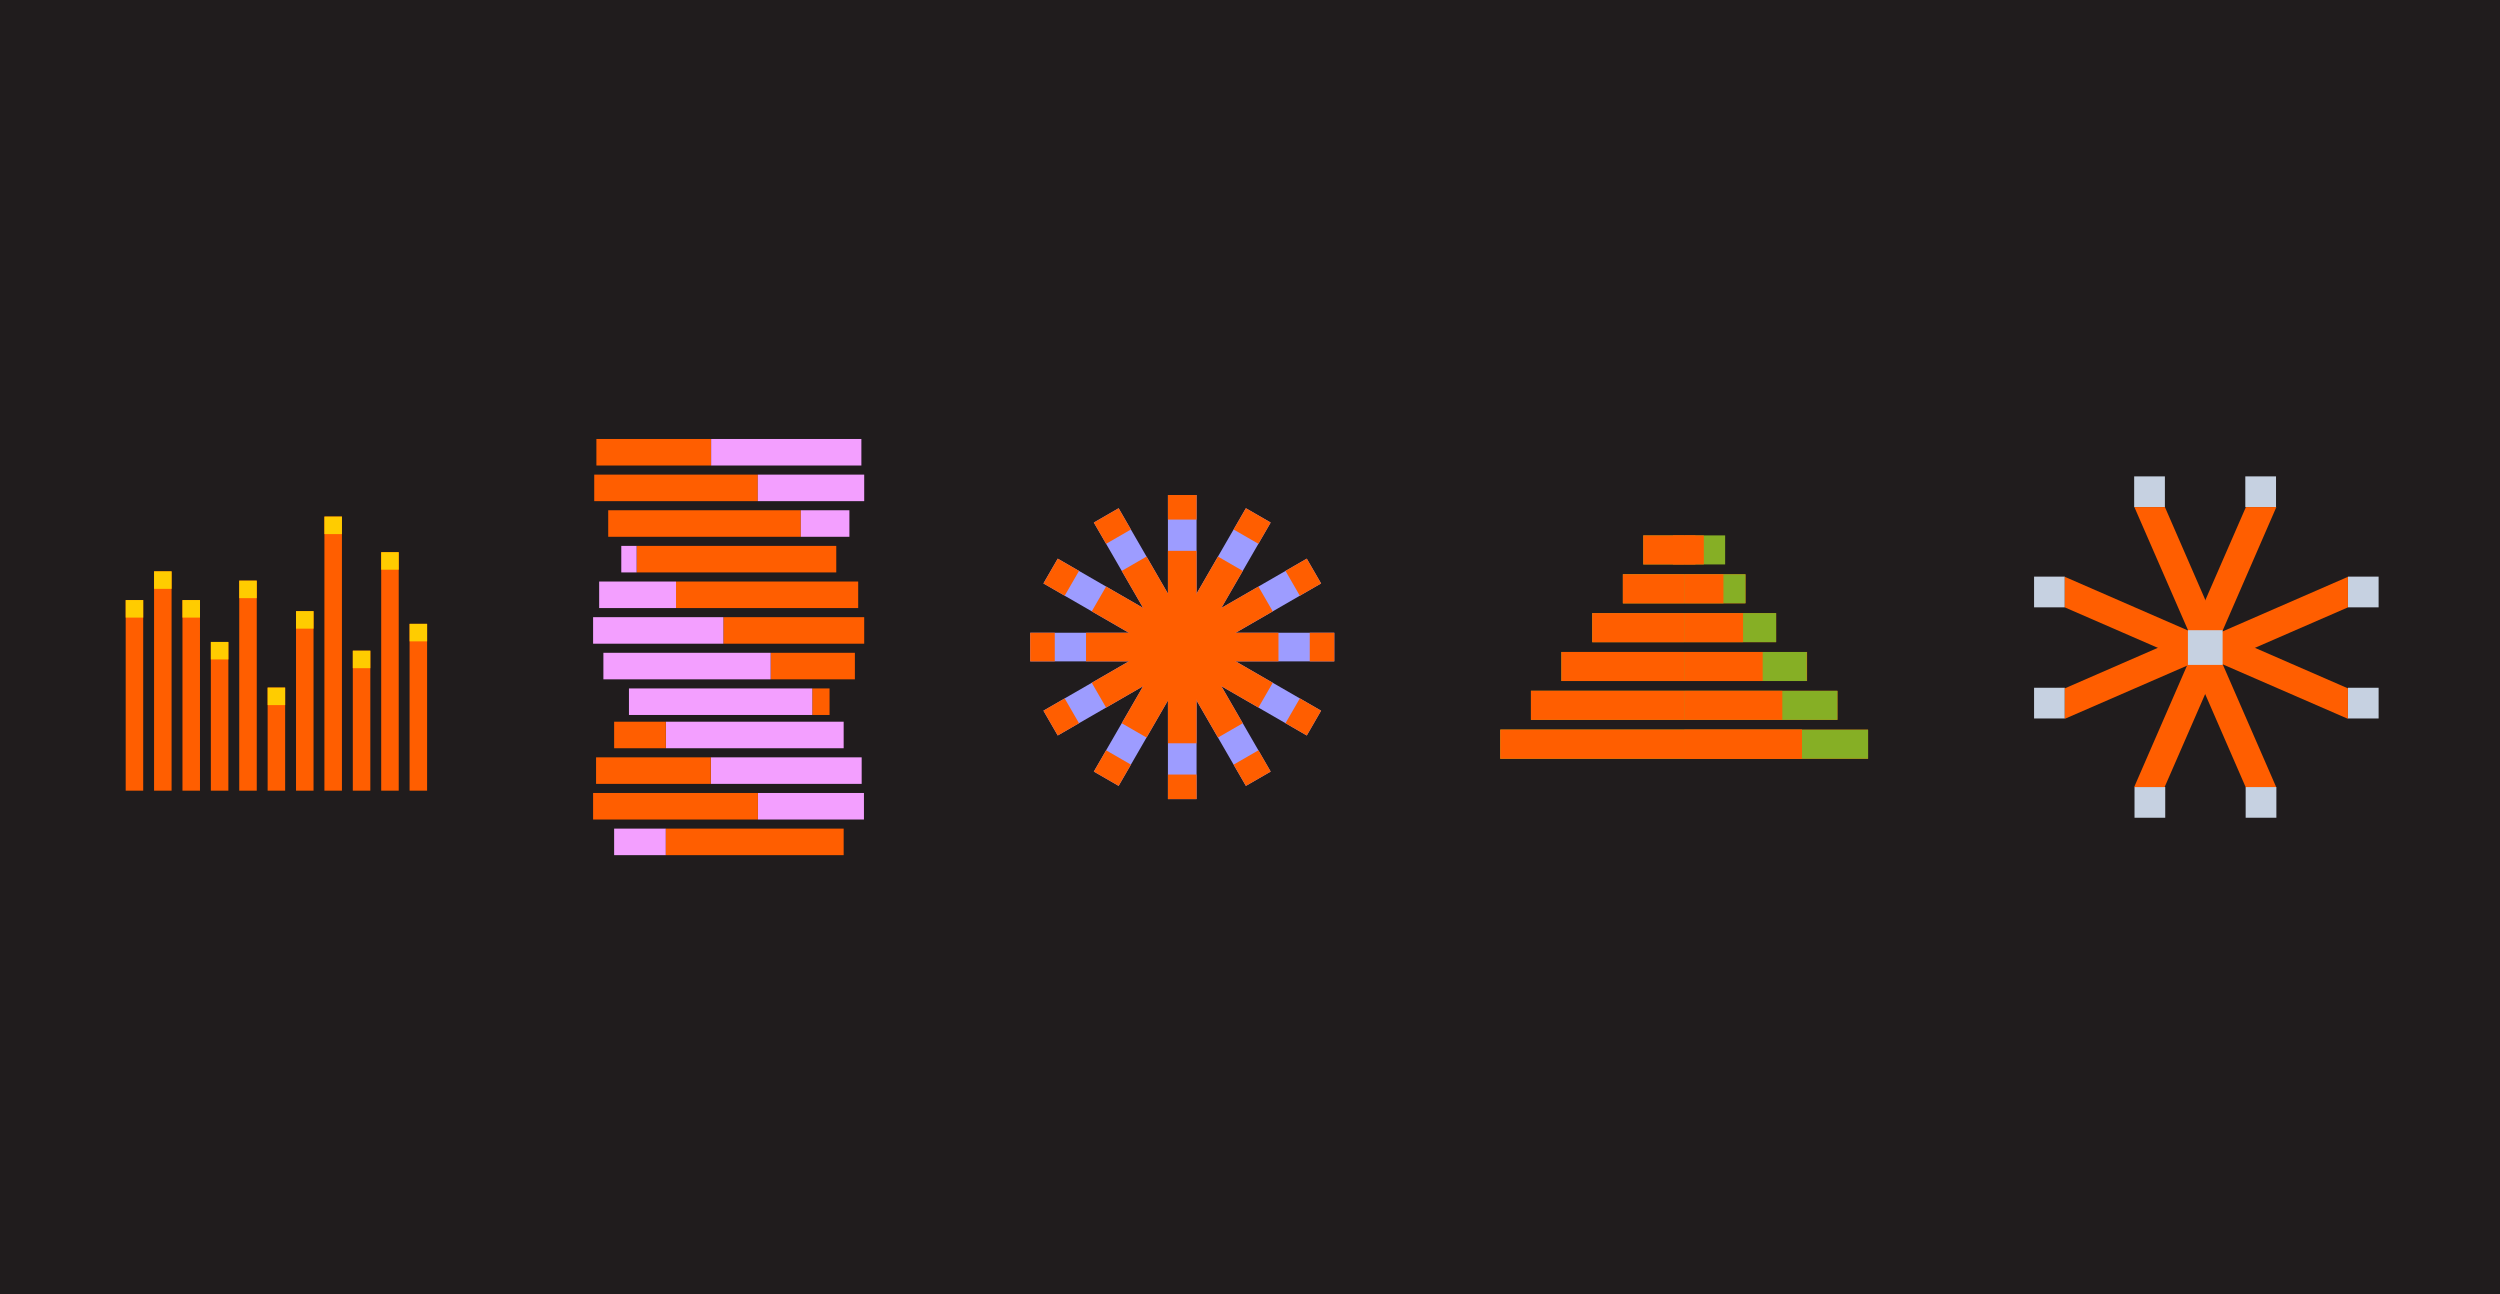
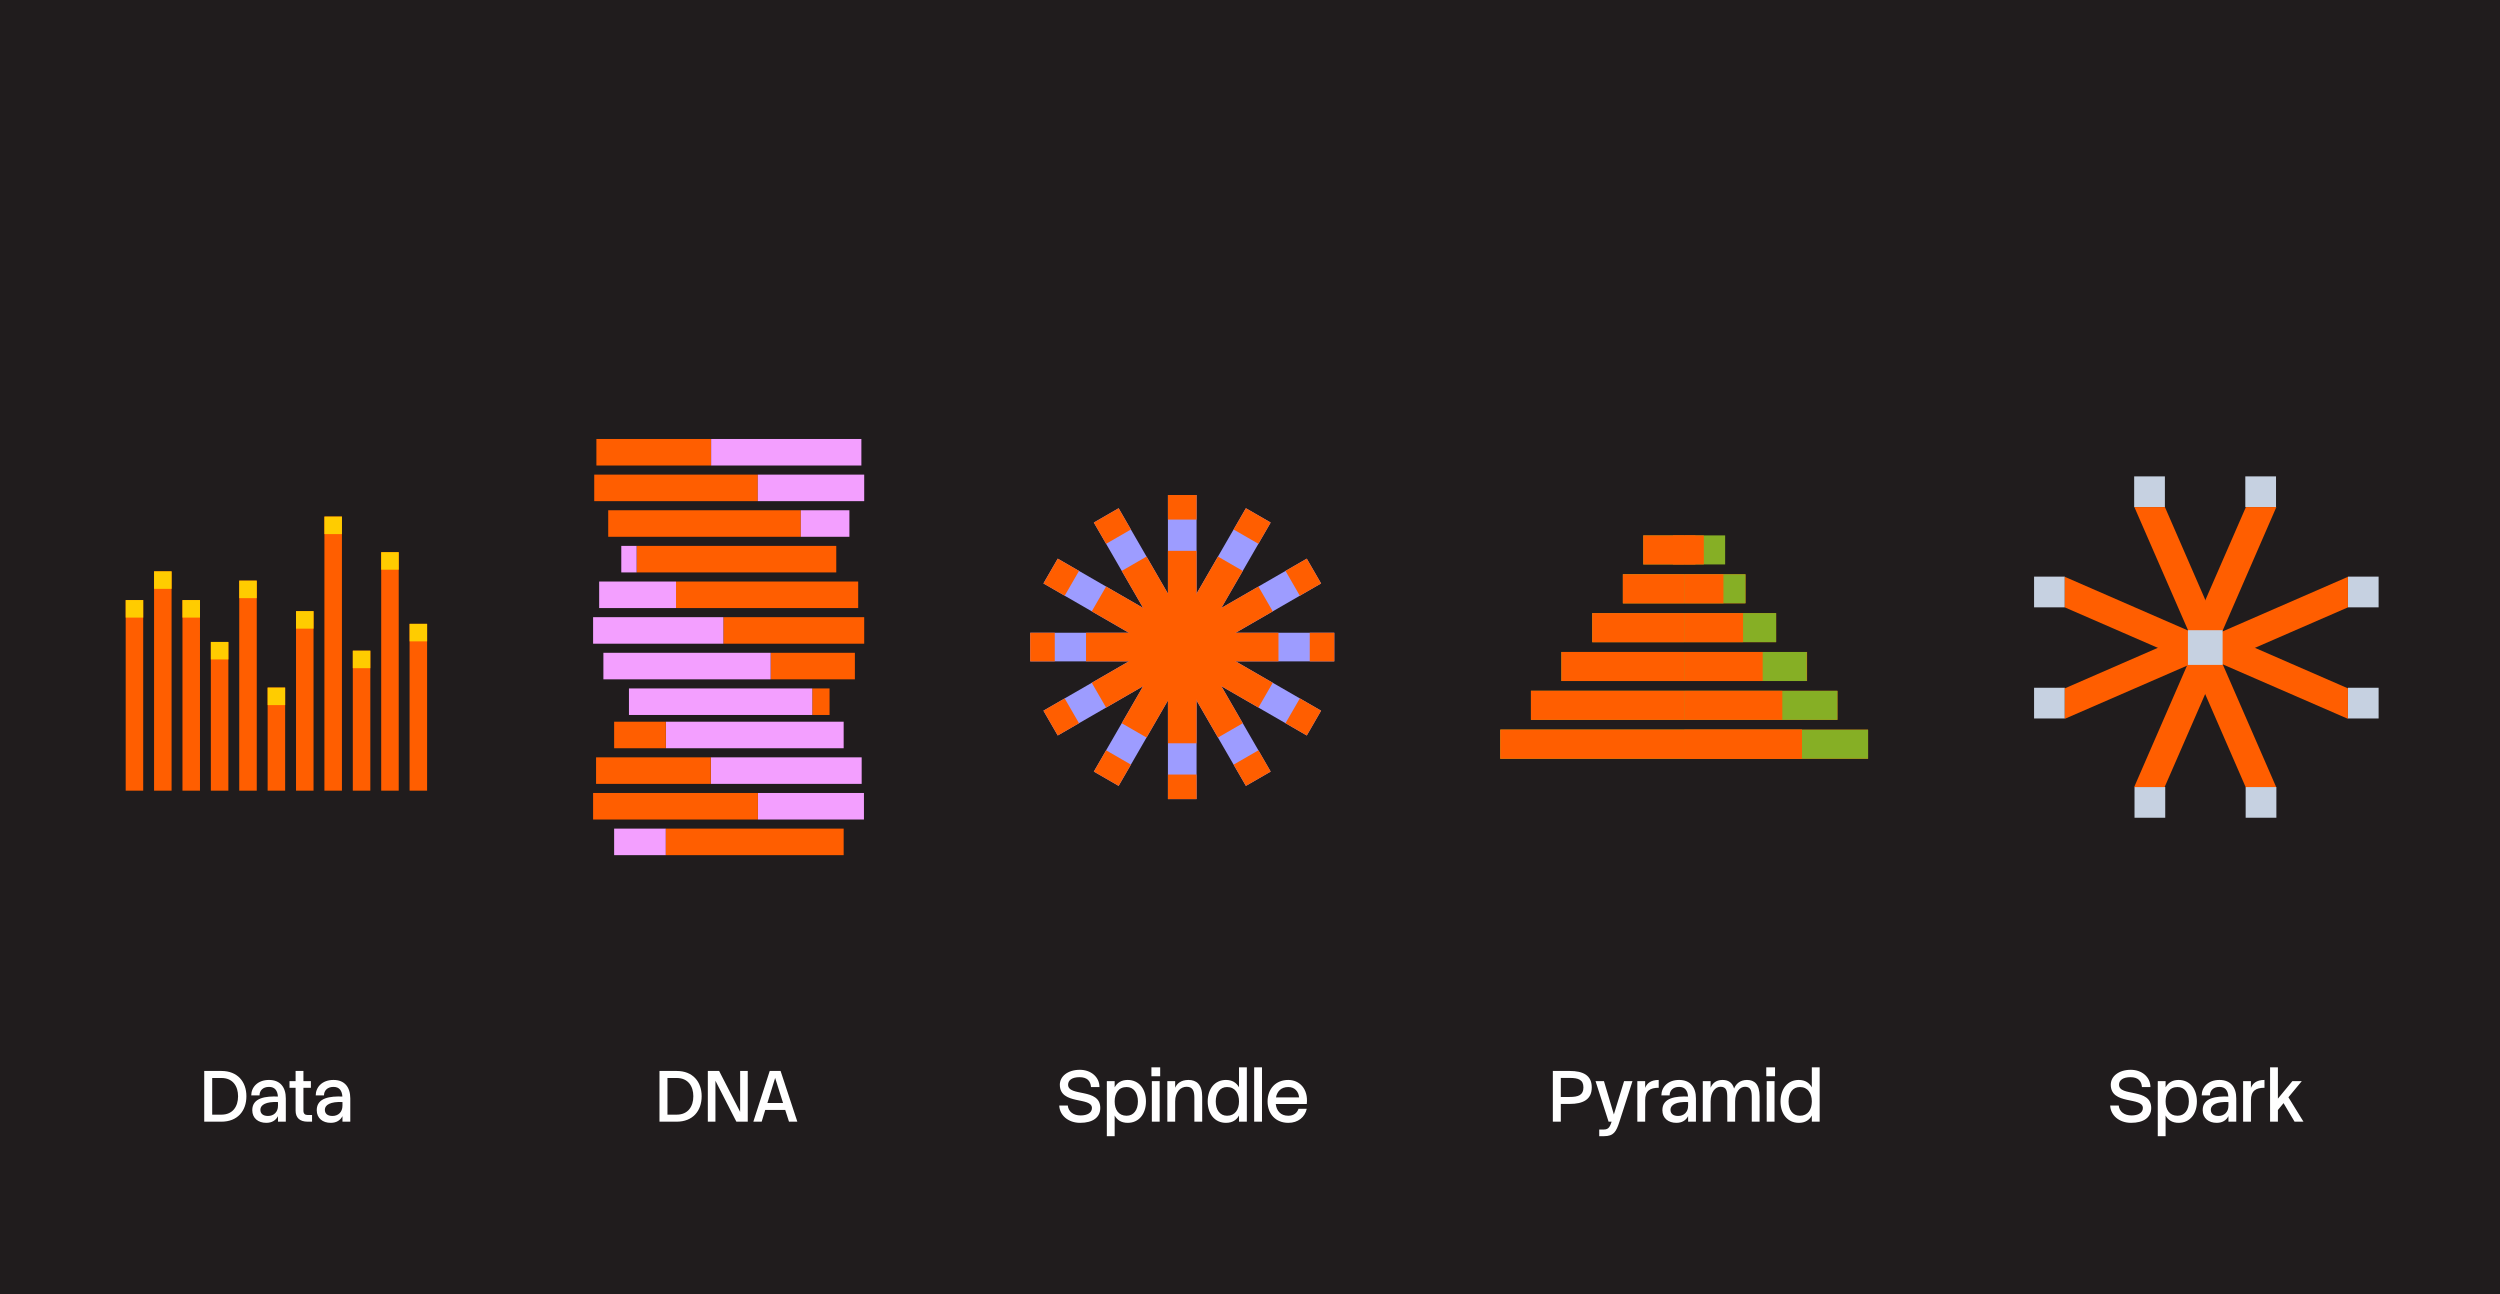
- <svg xmlns="http://www.w3.org/2000/svg" width="966" height="500" viewBox="0 0 966 500" fill="none">
-   <rect width="966" height="500" fill="#201C1D" />
-   <rect x="165.029" y="241.058" width="64.458" height="6.767" transform="rotate(90 165.029 241.058)" fill="#FF5E00" />
-   <rect x="165.033" y="241.058" width="6.767" height="6.767" transform="rotate(90 165.033 241.058)" fill="#FFCC00" />
-   <rect x="154.065" y="213.368" width="92.148" height="6.767" transform="rotate(90 154.065 213.368)" fill="#FF5E00" />
-   <rect x="154.065" y="213.368" width="6.767" height="6.767" transform="rotate(90 154.065 213.368)" fill="#FFCC00" />
-   <rect x="143.094" y="251.422" width="54.094" height="6.767" transform="rotate(90 143.094 251.422)" fill="#FF5E00" />
-   <rect x="143.096" y="251.422" width="6.767" height="6.767" transform="rotate(90 143.096 251.422)" fill="#FFCC00" />
-   <rect x="132.121" y="199.606" width="105.909" height="6.767" transform="rotate(90 132.121 199.606)" fill="#FF5E00" />
-   <rect x="132.124" y="199.606" width="6.767" height="6.767" transform="rotate(90 132.124 199.606)" fill="#FFCC00" />
-   <rect x="121.15" y="236.143" width="69.373" height="6.767" transform="rotate(90 121.15 236.143)" fill="#FF5E00" />
-   <rect x="121.153" y="236.143" width="6.767" height="6.767" transform="rotate(90 121.153 236.143)" fill="#FFCC00" />
-   <rect x="110.18" y="265.68" width="39.835" height="6.767" transform="rotate(90 110.18 265.68)" fill="#FF5E00" />
-   <rect x="110.182" y="265.68" width="6.767" height="6.767" transform="rotate(90 110.182 265.68)" fill="#FFCC00" />
-   <rect x="99.21" y="224.356" width="81.16" height="6.767" transform="rotate(90 99.2095 224.356)" fill="#FF5E00" />
-   <rect x="99.21" y="224.356" width="6.767" height="6.767" transform="rotate(90 99.2095 224.356)" fill="#FFCC00" />
-   <rect x="88.241" y="248.128" width="57.388" height="6.767" transform="rotate(90 88.2408 248.128)" fill="#FF5E00" />
-   <rect x="88.242" y="248.038" width="6.767" height="6.767" transform="rotate(90 88.2424 248.038)" fill="#FFCC00" />
-   <rect x="77.273" y="231.871" width="73.645" height="6.767" transform="rotate(90 77.2727 231.871)" fill="#FF5E00" />
-   <rect x="77.274" y="231.871" width="6.767" height="6.767" transform="rotate(90 77.2743 231.871)" fill="#FFCC00" />
-   <rect x="66.3" y="220.764" width="84.752" height="6.767" transform="rotate(90 66.2997 220.764)" fill="#FF5E00" />
-   <rect x="66.303" y="220.764" width="6.767" height="6.767" transform="rotate(90 66.3033 220.764)" fill="#FFCC00" />
-   <rect x="55.334" y="231.871" width="73.645" height="6.767" transform="rotate(90 55.3344 231.871)" fill="#FF5E00" />
-   <rect x="55.336" y="231.871" width="6.767" height="6.767" transform="rotate(90 55.3363 231.871)" fill="#FFCC00" />
-   <rect x="650.775" y="218.103" width="15.829" height="11.221" transform="rotate(-180 650.775 218.103)" fill="#86AF25" />
-   <rect x="650.775" y="233.118" width="23.686" height="11.221" transform="rotate(-180 650.775 233.118)" fill="#FF5E00" />
-   <rect x="650.775" y="248.128" width="35.529" height="11.221" transform="rotate(-180 650.775 248.128)" fill="#FF5E00" />
-   <rect x="650.775" y="263.144" width="47.489" height="11.221" transform="rotate(-180 650.775 263.144)" fill="#FF5E00" />
-   <rect x="650.772" y="278.159" width="59.214" height="11.221" transform="rotate(-180 650.772 278.159)" fill="#FF5E00" />
-   <rect width="71.057" height="11.221" transform="matrix(-1 -1.01049e-07 -8.05786e-08 1 650.772 281.949)" fill="#FF5E00" />
-   <rect x="650.775" y="233.116" width="23.686" height="11.221" transform="rotate(-180 650.775 233.116)" fill="#86AF25" />
-   <rect x="650.775" y="248.13" width="35.528" height="11.221" transform="rotate(-180 650.775 248.13)" fill="#86AF25" />
-   <rect x="650.775" y="263.144" width="47.371" height="11.221" transform="rotate(-180 650.775 263.144)" fill="#86AF25" />
-   <rect x="650.775" y="278.159" width="59.214" height="11.221" transform="rotate(-180 650.775 278.159)" fill="#86AF25" />
-   <rect width="71.057" height="11.221" transform="matrix(-1 -1.01049e-07 -8.05786e-08 1 650.775 281.946)" fill="#86AF25" />
-   <rect x="650.775" y="218.103" width="15.829" height="11.221" transform="rotate(-180 650.775 218.103)" fill="#FF5E00" />
-   <rect x="650.772" y="233.12" width="23.684" height="11.221" transform="rotate(-180 650.772 233.12)" fill="#FF5E00" />
-   <rect x="650.775" y="248.13" width="35.529" height="11.221" transform="rotate(-180 650.775 248.13)" fill="#FF5E00" />
-   <rect x="650.775" y="263.141" width="47.371" height="11.221" transform="rotate(-180 650.775 263.141)" fill="#FF5E00" />
-   <rect x="650.775" y="278.157" width="59.214" height="11.221" transform="rotate(-180 650.775 278.157)" fill="#FF5E00" />
-   <rect width="71.057" height="11.221" transform="matrix(-1 -1.01049e-07 -8.05786e-08 1 650.775 281.946)" fill="#FF5E00" />
-   <rect width="15.829" height="11.221" transform="matrix(1 1.65712e-07 1.98771e-07 -1 650.766 218.098)" fill="#86AF25" />
-   <rect width="23.686" height="11.221" transform="matrix(1 1.65712e-07 1.98771e-07 -1 650.766 233.115)" fill="#FF5E00" />
-   <rect width="35.529" height="11.221" transform="matrix(1 1.65712e-07 1.98771e-07 -1 650.766 248.126)" fill="#FF5E00" />
-   <rect width="47.488" height="11.221" transform="matrix(1 1.65712e-07 1.98771e-07 -1 650.766 263.145)" fill="#FF5E00" />
-   <rect width="59.214" height="11.221" transform="matrix(1 1.65712e-07 1.98771e-07 -1 650.766 278.154)" fill="#FF5E00" />
-   <rect width="71.057" height="11.221" transform="matrix(1 1.65712e-07 1.98771e-07 -1 650.766 293.174)" fill="#FF5E00" />
-   <rect width="23.686" height="11.221" transform="matrix(1 1.65712e-07 1.98771e-07 -1 650.766 233.118)" fill="#86AF25" />
-   <rect width="35.528" height="11.221" transform="matrix(1 1.65712e-07 1.98771e-07 -1 650.766 248.126)" fill="#86AF25" />
-   <rect width="47.371" height="11.221" transform="matrix(1 1.65712e-07 1.98771e-07 -1 650.766 263.145)" fill="#86AF25" />
-   <rect width="59.214" height="11.221" transform="matrix(1 1.65712e-07 1.98771e-07 -1 650.766 278.154)" fill="#86AF25" />
-   <rect width="71.057" height="11.221" transform="matrix(1 1.65712e-07 1.98771e-07 -1 650.766 293.172)" fill="#86AF25" />
-   <rect width="7.584" height="11.221" transform="matrix(1 1.65712e-07 1.98771e-07 -1 650.766 218.098)" fill="#FF5E00" />
-   <rect width="15.169" height="11.221" transform="matrix(1 1.65712e-07 1.98771e-07 -1 650.766 233.118)" fill="#FF5E00" />
-   <rect width="22.753" height="11.221" transform="matrix(1 1.65712e-07 1.98771e-07 -1 650.766 248.126)" fill="#FF5E00" />
-   <rect width="30.337" height="11.221" transform="matrix(1 1.65712e-07 1.98771e-07 -1 650.766 263.145)" fill="#FF5E00" />
-   <rect width="37.921" height="11.221" transform="matrix(1 1.65712e-07 1.98771e-07 -1 650.766 278.154)" fill="#FF5E00" />
-   <rect width="45.506" height="11.221" transform="matrix(1 1.65712e-07 1.98771e-07 -1 650.766 293.172)" fill="#FF5E00" />
-   <rect width="45.506" height="11.221" transform="matrix(1 1.65712e-07 1.98771e-07 -1 650.769 293.172)" fill="#FF5E00" />
-   <rect x="650.768" y="218.099" width="4.334" height="11.221" transform="rotate(-180 650.768 218.099)" fill="#FF5E00" />
-   <rect width="4.334" height="11.221" transform="matrix(1 1.65712e-07 1.98771e-07 -1 650.768 218.098)" fill="#FF5E00" />
-   <rect x="230.449" y="169.622" width="44.335" height="10.253" fill="#FF5E00" />
-   <rect x="229.614" y="183.392" width="63.205" height="10.253" fill="#FF5E00" />
-   <rect x="235.016" y="197.162" width="74.416" height="10.253" fill="#FF5E00" />
-   <rect x="245.99" y="210.932" width="77.142" height="10.253" fill="#FF5E00" />
-   <rect x="261.216" y="224.702" width="70.387" height="10.253" fill="#FF5E00" />
-   <rect x="279.509" y="238.472" width="54.418" height="10.253" fill="#FF5E00" />
-   <rect x="297.776" y="252.242" width="32.551" height="10.253" fill="#FF5E00" />
-   <rect x="313.862" y="266.012" width="6.678" height="10.253" fill="#FF5E00" />
-   <rect x="257.282" y="278.868" width="68.709" height="10.253" fill="#F39FFF" />
-   <rect x="274.659" y="292.638" width="58.29" height="10.253" fill="#F39FFF" />
-   <rect x="292.86" y="306.408" width="40.969" height="10.253" fill="#F39FFF" />
-   <rect x="237.303" y="320.178" width="19.978" height="10.253" fill="#F39FFF" />
-   <rect x="274.785" y="169.622" width="58.052" height="10.253" fill="#F39FFF" />
-   <rect x="292.819" y="183.392" width="41.109" height="10.253" fill="#F39FFF" />
-   <rect x="309.432" y="197.162" width="18.776" height="10.253" fill="#F39FFF" />
-   <rect x="240.065" y="210.932" width="5.924" height="10.253" fill="#F39FFF" />
-   <rect x="231.519" y="224.702" width="29.697" height="10.253" fill="#F39FFF" />
-   <rect x="229.173" y="238.473" width="50.336" height="10.253" fill="#F39FFF" />
-   <rect x="233.15" y="252.242" width="64.625" height="10.253" fill="#F39FFF" />
-   <rect x="243.028" y="266.012" width="70.835" height="10.253" fill="#F39FFF" />
-   <rect x="237.303" y="278.868" width="19.978" height="10.253" fill="#FF5E00" />
-   <rect x="230.32" y="292.638" width="44.338" height="10.253" fill="#FF5E00" />
-   <rect x="229.173" y="306.408" width="63.687" height="10.253" fill="#FF5E00" />
-   <rect x="257.282" y="320.178" width="68.709" height="10.253" fill="#FF5E00" />
-   <path d="M451.287 250.024L451.287 191.272L462.356 191.272V250.024H451.287Z" fill="#9D9CFF" />
-   <path d="M452.029 247.257L481.405 196.376L490.991 201.91L461.615 252.792L452.029 247.257Z" fill="#9D9CFF" />
-   <path d="M454.054 245.231L504.936 215.855L510.47 225.441L459.589 254.818L454.054 245.231Z" fill="#9D9CFF" />
-   <path d="M456.822 244.49H515.575V255.559H456.822V244.49Z" fill="#9D9CFF" />
-   <path d="M459.589 245.231L510.47 274.608L504.936 284.194L454.054 254.818L459.589 245.231Z" fill="#9D9CFF" />
-   <path d="M461.615 247.257L490.991 298.139L481.405 303.673L452.029 252.792L461.615 247.257Z" fill="#9D9CFF" />
-   <path d="M462.356 250.024V308.777H451.287L451.287 250.024H462.356Z" fill="#9D9CFF" />
-   <path d="M461.615 252.792L432.238 303.673L422.652 298.139L452.029 247.257L461.615 252.792Z" fill="#9D9CFF" />
-   <path d="M459.589 254.818L408.708 284.194L403.173 274.608L454.054 245.231L459.589 254.818Z" fill="#9D9CFF" />
-   <path d="M456.822 255.559H398.069L398.069 244.49H456.822V255.559Z" fill="#9D9CFF" />
-   <path d="M454.054 254.818L403.173 225.441L408.708 215.855L459.589 245.231L454.054 254.818Z" fill="#9D9CFF" />
-   <path d="M452.029 252.792L422.652 201.91L432.238 196.376L461.615 247.257L452.029 252.792Z" fill="#9D9CFF" />
-   <rect x="451.287" y="287.205" width="74.361" height="11.069" transform="rotate(-90 451.287 287.205)" fill="#FF5E00" />
-   <rect x="451.287" y="200.762" width="9.49" height="11.069" transform="rotate(-90 451.287 200.762)" fill="#FF5E00" />
-   <rect x="451.287" y="308.777" width="9.49" height="11.069" transform="rotate(-90 451.287 308.777)" fill="#FF5E00" />
-   <rect x="427.395" y="210.133" width="9.49" height="11.069" transform="rotate(-120.006 427.395 210.133)" fill="#FF5E00" />
-   <rect x="481.411" y="303.671" width="9.49" height="11.069" transform="rotate(-120.006 481.411 303.671)" fill="#FF5E00" />
-   <rect x="411.396" y="230.188" width="9.49" height="11.069" transform="rotate(-150 411.396 230.188)" fill="#FF5E00" />
-   <rect x="504.939" y="284.195" width="9.49" height="11.069" transform="rotate(-150 504.939 284.195)" fill="#FF5E00" />
-   <rect x="407.562" y="255.56" width="9.49" height="11.069" transform="rotate(180 407.562 255.56)" fill="#FF5E00" />
-   <rect x="515.577" y="255.56" width="9.49" height="11.069" transform="rotate(180 515.577 255.56)" fill="#FF5E00" />
-   <rect x="416.927" y="279.448" width="9.49" height="11.069" transform="rotate(150 416.927 279.448)" fill="#FF5E00" />
-   <rect x="510.471" y="225.441" width="9.49" height="11.069" transform="rotate(150 510.471 225.441)" fill="#FF5E00" />
-   <rect x="436.985" y="295.452" width="9.49" height="11.069" transform="rotate(120 436.985 295.452)" fill="#FF5E00" />
-   <rect x="490.992" y="201.909" width="9.49" height="11.069" transform="rotate(120 490.992 201.909)" fill="#FF5E00" />
-   <rect x="470.618" y="284.991" width="74.361" height="11.069" transform="rotate(-120 470.618 284.991)" fill="#FF5E00" />
-   <rect x="486.254" y="273.408" width="74.361" height="11.069" transform="rotate(-150 486.254 273.408)" fill="#FF5E00" />
-   <rect x="494.001" y="255.559" width="74.361" height="11.069" transform="rotate(180 494.001 255.559)" fill="#FF5E00" />
-   <rect x="491.787" y="236.228" width="74.361" height="11.069" transform="rotate(150 491.787 236.228)" fill="#FF5E00" />
-   <rect x="480.205" y="220.593" width="74.361" height="11.069" transform="rotate(120 480.205 220.593)" fill="#FF5E00" />
-   <rect width="11.869" height="11.869" transform="matrix(-4.37114e-08 1 1 4.37114e-08 785.966 265.751)" fill="#C6D1E1" />
-   <rect width="11.869" height="11.869" transform="matrix(1.31134e-07 -1 -1 -1.31134e-07 919.094 234.677)" fill="#C6D1E1" />
-   <rect width="11.869" height="11.869" transform="matrix(-1 -8.74228e-08 -8.74228e-08 1 836.513 184.077)" fill="#C6D1E1" />
-   <rect width="11.869" height="11.869" transform="matrix(1 1.74846e-07 1.74846e-07 -1 867.723 315.973)" fill="#C6D1E1" />
-   <rect x="919.097" y="265.751" width="11.869" height="11.869" transform="rotate(90 919.097 265.751)" fill="#C6D1E1" />
-   <rect x="867.587" y="184.074" width="11.869" height="11.869" fill="#C6D1E1" />
-   <rect x="836.646" y="315.977" width="11.869" height="11.869" transform="rotate(180 836.646 315.977)" fill="#C6D1E1" />
-   <rect x="785.966" y="234.677" width="11.869" height="11.869" transform="rotate(-90 785.966 234.677)" fill="#C6D1E1" />
-   <path d="M857.936 244.365L857.936 256.136L907.244 234.686V222.88L857.936 244.365Z" fill="#FF5E00" />
-   <path d="M846.2 245.236L857.971 245.236L836.521 195.927L824.715 195.927L846.2 245.236Z" fill="#FF5E00" />
-   <path d="M858.033 254.814L846.262 254.814L867.712 304.122L879.518 304.122L858.033 254.814Z" fill="#FF5E00" />
-   <path d="M847.143 244.365L847.143 256.136L797.835 234.686V222.88L847.143 244.365Z" fill="#FF5E00" />
-   <path d="M907.244 265.985L907.244 277.756L857.936 256.307V244.5L907.244 265.985Z" fill="#FF5E00" />
-   <path d="M867.82 195.927L879.59 195.927L858.141 245.235L846.334 245.235L867.82 195.927Z" fill="#FF5E00" />
-   <path d="M836.413 304.123L824.642 304.123L846.092 254.815L857.898 254.815L836.413 304.123Z" fill="#FF5E00" />
-   <path d="M797.835 265.985L797.835 277.756L847.143 256.307V244.5L797.835 265.985Z" fill="#FF5E00" />
-   <rect x="845.412" y="243.509" width="13.407" height="13.407" fill="#C6D1E1" />
+ <svg xmlns="http://www.w3.org/2000/svg" fill="none" height="500" viewBox="0 0 966 500" width="966">
+   <path d="m0 0h966v500h-966z" fill="#201c1d" />
+   <path d="m165.029 241.058h64.458v6.767h-64.458z" fill="#ff5e00" transform="matrix(0 1 -1 0 406.087 76.029)" />
+   <path d="m165.033 241.058h6.767v6.767h-6.767z" fill="#fc0" transform="matrix(0 1 -1 0 406.091 76.025)" />
+   <path d="m154.065 213.368h92.148v6.767h-92.148z" fill="#ff5e00" transform="matrix(0 1 -1 0 367.433 59.303)" />
+   <path d="m154.065 213.368h6.767v6.767h-6.767z" fill="#fc0" transform="matrix(0 1 -1 0 367.433 59.303)" />
+   <path d="m143.094 251.422h54.094v6.767h-54.094z" fill="#ff5e00" transform="matrix(0 1 -1 0 394.516 108.328)" />
+   <path d="m143.096 251.422h6.767v6.767h-6.767z" fill="#fc0" transform="matrix(0 1 -1 0 394.518 108.326)" />
+   <path d="m132.121 199.606h105.909v6.767h-105.909z" fill="#ff5e00" transform="matrix(0 1 -1 0 331.727 67.485)" />
+   <path d="m132.124 199.606h6.767v6.767h-6.767z" fill="#fc0" transform="matrix(0 1 -1 0 331.73 67.482)" />
+   <path d="m121.15 236.143h69.373v6.767h-69.373z" fill="#ff5e00" transform="matrix(0 1 -1 0 357.293 114.993)" />
+   <path d="m121.153 236.143h6.767v6.767h-6.767z" fill="#fc0" transform="matrix(0 1 -1 0 357.296 114.99)" />
+   <path d="m110.18 265.68h39.835v6.767h-39.835z" fill="#ff5e00" transform="matrix(0 1 -1 0 375.86 155.5)" />
+   <path d="m110.182 265.68h6.767v6.767h-6.767z" fill="#fc0" transform="matrix(0 1 -1 0 375.862 155.498)" />
+   <path d="m99.21 224.356h81.16v6.767h-81.16z" fill="#ff5e00" transform="matrix(0 1 -1 0 323.5655 125.1465)" />
+   <path d="m99.21 224.356h6.767v6.767h-6.767z" fill="#fc0" transform="matrix(0 1 -1 0 323.5655 125.1465)" />
+   <path d="m88.241 248.128h57.388v6.767h-57.388z" fill="#ff5e00" transform="matrix(0 1 -1 0 336.3688 159.8872)" />
+   <path d="m88.242 248.038h6.767v6.767h-6.767z" fill="#fc0" transform="matrix(0 1 -1 0 336.2804 159.7956)" />
+   <path d="m77.273 231.871h73.645v6.767h-73.645z" fill="#ff5e00" transform="matrix(0 1 -1 0 309.1437 154.5983)" />
+   <path d="m77.274 231.871h6.767v6.767h-6.767z" fill="#fc0" transform="matrix(0 1 -1 0 309.1453 154.5967)" />
+   <path d="m66.3 220.764h84.752v6.767h-84.752z" fill="#ff5e00" transform="matrix(0 1 -1 0 287.0637 154.4643)" />
+   <path d="m66.303 220.764h6.767v6.767h-6.767z" fill="#fc0" transform="matrix(0 1 -1 0 287.0673 154.4607)" />
+   <path d="m55.334 231.871h73.645v6.767h-73.645z" fill="#ff5e00" transform="matrix(0 1 -1 0 287.2054 176.5366)" />
+   <path d="m55.336 231.871h6.767v6.767h-6.767z" fill="#fc0" transform="matrix(0 1 -1 0 287.2073 176.5347)" />
+   <path d="m650.775 218.103h15.829v11.221h-15.829z" fill="#86af25" transform="matrix(-1 -0 0 -1 1301.55 436.206)" />
+   <path d="m650.775 233.118h23.686v11.221h-23.686z" fill="#ff5e00" transform="matrix(-1 -0 0 -1 1301.55 466.236)" />
+   <path d="m650.775 248.128h35.529v11.221h-35.529z" fill="#ff5e00" transform="matrix(-1 -0 0 -1 1301.55 496.256)" />
+   <path d="m650.775 263.144h47.489v11.221h-47.489z" fill="#ff5e00" transform="matrix(-1 -0 0 -1 1301.55 526.288)" />
+   <path d="m650.772 278.159h59.214v11.221h-59.214z" fill="#ff5e00" transform="matrix(-1 -0 0 -1 1301.544 556.318)" />
+   <path d="m0 0h71.057v11.221h-71.057z" fill="#ff5e00" transform="matrix(-1 -.0000001 -.00000008 1 650.772 281.949)" />
+   <path d="m650.775 233.116h23.686v11.221h-23.686z" fill="#86af25" transform="matrix(-1 -0 0 -1 1301.55 466.232)" />
+   <path d="m650.775 248.13h35.528v11.221h-35.528z" fill="#86af25" transform="matrix(-1 -0 0 -1 1301.55 496.26)" />
+   <path d="m650.775 263.144h47.371v11.221h-47.371z" fill="#86af25" transform="matrix(-1 -0 0 -1 1301.55 526.288)" />
+   <path d="m650.775 278.159h59.214v11.221h-59.214z" fill="#86af25" transform="matrix(-1 -0 0 -1 1301.55 556.318)" />
+   <path d="m0 0h71.057v11.221h-71.057z" fill="#86af25" transform="matrix(-1 -.0000001 -.00000008 1 650.775 281.946)" />
+   <path d="m650.775 218.103h15.829v11.221h-15.829z" fill="#ff5e00" transform="matrix(-1 -0 0 -1 1301.55 436.206)" />
+   <path d="m650.772 233.12h23.684v11.221h-23.684z" fill="#ff5e00" transform="matrix(-1 -0 0 -1 1301.544 466.24)" />
+   <path d="m650.775 248.13h35.529v11.221h-35.529z" fill="#ff5e00" transform="matrix(-1 -0 0 -1 1301.55 496.26)" />
+   <path d="m650.775 263.141h47.371v11.221h-47.371z" fill="#ff5e00" transform="matrix(-1 -0 0 -1 1301.55 526.282)" />
+   <path d="m650.775 278.157h59.214v11.221h-59.214z" fill="#ff5e00" transform="matrix(-1 -0 0 -1 1301.55 556.314)" />
+   <path d="m0 0h71.057v11.221h-71.057z" fill="#ff5e00" transform="matrix(-1 -.0000001 -.00000008 1 650.775 281.946)" />
+   <path d="m0 0h15.829v11.221h-15.829z" fill="#86af25" transform="matrix(1 .00000017 .0000002 -1 650.766 218.098)" />
+   <path d="m0 0h23.686v11.221h-23.686z" fill="#ff5e00" transform="matrix(1 .00000017 .0000002 -1 650.766 233.115)" />
+   <path d="m0 0h35.529v11.221h-35.529z" fill="#ff5e00" transform="matrix(1 .00000017 .0000002 -1 650.766 248.126)" />
+   <path d="m0 0h47.488v11.221h-47.488z" fill="#ff5e00" transform="matrix(1 .00000017 .0000002 -1 650.766 263.145)" />
+   <path d="m0 0h59.214v11.221h-59.214z" fill="#ff5e00" transform="matrix(1 .00000017 .0000002 -1 650.766 278.154)" />
+   <path d="m0 0h71.057v11.221h-71.057z" fill="#ff5e00" transform="matrix(1 .00000017 .0000002 -1 650.766 293.174)" />
+   <path d="m0 0h23.686v11.221h-23.686z" fill="#86af25" transform="matrix(1 .00000017 .0000002 -1 650.766 233.118)" />
+   <path d="m0 0h35.528v11.221h-35.528z" fill="#86af25" transform="matrix(1 .00000017 .0000002 -1 650.766 248.126)" />
+   <path d="m0 0h47.371v11.221h-47.371z" fill="#86af25" transform="matrix(1 .00000017 .0000002 -1 650.766 263.145)" />
+   <path d="m0 0h59.214v11.221h-59.214z" fill="#86af25" transform="matrix(1 .00000017 .0000002 -1 650.766 278.154)" />
+   <path d="m0 0h71.057v11.221h-71.057z" fill="#86af25" transform="matrix(1 .00000017 .0000002 -1 650.766 293.172)" />
+   <path d="m0 0h7.584v11.221h-7.584z" fill="#ff5e00" transform="matrix(1 .00000017 .0000002 -1 650.766 218.098)" />
+   <path d="m0 0h15.169v11.221h-15.169z" fill="#ff5e00" transform="matrix(1 .00000017 .0000002 -1 650.766 233.118)" />
+   <path d="m0 0h22.753v11.221h-22.753z" fill="#ff5e00" transform="matrix(1 .00000017 .0000002 -1 650.766 248.126)" />
+   <path d="m0 0h30.337v11.221h-30.337z" fill="#ff5e00" transform="matrix(1 .00000017 .0000002 -1 650.766 263.145)" />
+   <path d="m0 0h37.921v11.221h-37.921z" fill="#ff5e00" transform="matrix(1 .00000017 .0000002 -1 650.766 278.154)" />
+   <path d="m0 0h45.506v11.221h-45.506z" fill="#ff5e00" transform="matrix(1 .00000017 .0000002 -1 650.766 293.172)" />
+   <path d="m0 0h45.506v11.221h-45.506z" fill="#ff5e00" transform="matrix(1 .00000017 .0000002 -1 650.769 293.172)" />
+   <path d="m650.768 218.099h4.334v11.221h-4.334z" fill="#ff5e00" transform="matrix(-1 -0 0 -1 1301.536 436.198)" />
+   <path d="m0 0h4.334v11.221h-4.334z" fill="#ff5e00" transform="matrix(1 .00000017 .0000002 -1 650.768 218.098)" />
+   <path d="m230.449 169.622h44.335v10.253h-44.335z" fill="#ff5e00" />
+   <path d="m229.614 183.392h63.205v10.253h-63.205z" fill="#ff5e00" />
+   <path d="m235.016 197.162h74.416v10.253h-74.416z" fill="#ff5e00" />
+   <path d="m245.99 210.932h77.142v10.253h-77.142z" fill="#ff5e00" />
+   <path d="m261.216 224.702h70.387v10.253h-70.387z" fill="#ff5e00" />
+   <path d="m279.509 238.472h54.418v10.253h-54.418z" fill="#ff5e00" />
+   <path d="m297.776 252.242h32.551v10.253h-32.551z" fill="#ff5e00" />
+   <path d="m313.862 266.012h6.678v10.253h-6.678z" fill="#ff5e00" />
+   <path d="m257.282 278.868h68.709v10.253h-68.709z" fill="#f39fff" />
+   <path d="m274.659 292.638h58.29v10.253h-58.29z" fill="#f39fff" />
+   <path d="m292.86 306.408h40.969v10.253h-40.969z" fill="#f39fff" />
+   <path d="m237.303 320.178h19.978v10.253h-19.978z" fill="#f39fff" />
+   <path d="m274.785 169.622h58.052v10.253h-58.052z" fill="#f39fff" />
+   <path d="m292.819 183.392h41.109v10.253h-41.109z" fill="#f39fff" />
+   <path d="m309.432 197.162h18.776v10.253h-18.776z" fill="#f39fff" />
+   <path d="m240.065 210.932h5.924v10.253h-5.924z" fill="#f39fff" />
+   <path d="m231.519 224.702h29.697v10.253h-29.697z" fill="#f39fff" />
+   <path d="m229.173 238.473h50.336v10.253h-50.336z" fill="#f39fff" />
+   <path d="m233.15 252.242h64.625v10.253h-64.625z" fill="#f39fff" />
+   <path d="m243.028 266.012h70.835v10.253h-70.835z" fill="#f39fff" />
+   <path d="m237.303 278.868h19.978v10.253h-19.978z" fill="#ff5e00" />
+   <path d="m230.32 292.638h44.338v10.253h-44.338z" fill="#ff5e00" />
+   <path d="m229.173 306.408h63.687v10.253h-63.687z" fill="#ff5e00" />
+   <path d="m257.282 320.178h68.709v10.253h-68.709z" fill="#ff5e00" />
+   <path d="m451.287 250.024v-58.752h11.069v58.752z" fill="#9d9cff" />
+   <path d="m452.029 247.257 29.376-50.881 9.586 5.534-29.376 50.882z" fill="#9d9cff" />
+   <path d="m454.054 245.231 50.882-29.376 5.534 9.586-50.881 29.377z" fill="#9d9cff" />
+   <path d="m456.822 244.49h58.753v11.069h-58.753z" fill="#9d9cff" />
+   <path d="m459.589 245.231 50.881 29.377-5.534 9.586-50.882-29.376z" fill="#9d9cff" />
+   <path d="m461.615 247.257 29.376 50.882-9.586 5.534-29.376-50.881z" fill="#9d9cff" />
+   <path d="m462.356 250.024v58.753h-11.069v-58.753z" fill="#9d9cff" />
+   <path d="m461.615 252.792-29.377 50.881-9.586-5.534 29.377-50.882z" fill="#9d9cff" />
+   <path d="m459.589 254.818-50.881 29.376-5.535-9.586 50.881-29.377z" fill="#9d9cff" />
+   <path d="m456.822 255.559h-58.753v-11.069h58.753z" fill="#9d9cff" />
+   <path d="m454.054 254.818-50.881-29.377 5.535-9.586 50.881 29.376z" fill="#9d9cff" />
+   <path d="m452.029 252.792-29.377-50.882 9.586-5.534 29.377 50.881z" fill="#9d9cff" />
+   <g fill="#ff5e00">
+     <path d="m451.287 287.205h74.361v11.069h-74.361z" transform="matrix(0 -1 1 0 164.082 738.492)" />
+     <path d="m451.287 200.762h9.49v11.069h-9.49z" transform="matrix(0 -1 1 0 250.525 652.049)" />
+     <path d="m451.287 308.777h9.49v11.069h-9.49z" transform="matrix(0 -1 1 0 142.51 760.064)" />
+     <path d="m427.395 210.133h9.49v11.069h-9.49z" transform="matrix(-.5000907 -.865973 .865973 -.5000907 459.1617 685.3311)" />
+     <path d="m481.411 303.671h9.49v11.069h-9.49z" transform="matrix(-.5000907 -.865973 .865973 -.5000907 459.1893 872.423)" />
+     <path d="m411.396 230.188h9.49v11.069h-9.49z" transform="matrix(-.8660254 -.5 .5 -.8660254 652.5814 635.2347)" />
+     <path d="m504.939 284.195h9.49v11.069h-9.49z" transform="matrix(-.8660254 -.5 .5 -.8660254 800.1315 782.7846)" />
+     <path d="m407.562 255.56h9.49v11.069h-9.49z" transform="matrix(-1 0 -0 -1 815.124 511.12)" />
+     <path d="m515.577 255.56h9.49v11.069h-9.49z" transform="matrix(-1 0 -0 -1 1031.154 511.12)" />
+     <path d="m416.927 279.448h9.49v11.069h-9.49z" transform="matrix(-.8660254 .5 -.5 -.8660254 917.7204 312.9936)" />
+     <path d="m510.471 225.441h9.49v11.069h-9.49z" transform="matrix(-.8660254 .5 -.5 -.8660254 1065.272 165.4431)" />
+     <path d="m436.985 295.452h9.49v11.069h-9.49z" transform="matrix(-.5 .8660254 -.8660254 -.5 911.3464 64.73789)" />
+     <path d="m490.992 201.909h9.49v11.069h-9.49z" transform="matrix(-.5 .8660254 -.8660254 -.5 911.3463 -122.348)" />
+     <path d="m470.618 284.991h74.361v11.069h-74.361z" transform="matrix(-.5 -.8660254 .8660254 -.5 459.1176 835.0536)" />
+     <path d="m486.254 273.408h74.361v11.069h-74.361z" transform="matrix(-.8660254 -.5 .5 -.8660254 770.6583 753.3133)" />
+     <path d="m494.001 255.559h74.361v11.069h-74.361z" transform="matrix(-1 0 -0 -1 988.002 511.118)" />
+     <path d="m491.787 236.228h74.361v11.069h-74.361z" transform="matrix(-.8660254 .5 -.5 -.8660254 1035.801 194.9139)" />
+     <path d="m480.205 220.593h74.361v11.069h-74.361z" transform="matrix(-.5 .8660254 -.8660254 -.5 911.3466 -84.98023)" />
+   </g>
+   <path d="m0 0h11.869v11.869h-11.869z" fill="#c6d1e1" transform="matrix(-.00000004 1 1 .00000004 785.966 265.751)" />
+   <path d="m0 0h11.869v11.869h-11.869z" fill="#c6d1e1" transform="matrix(.00000013 -1 -1 -.00000013 919.094 234.677)" />
+   <path d="m0 0h11.869v11.869h-11.869z" fill="#c6d1e1" transform="matrix(-1 -.00000009 -.00000009 1 836.513 184.077)" />
+   <path d="m0 0h11.869v11.869h-11.869z" fill="#c6d1e1" transform="matrix(1 .00000017 .00000017 -1 867.723 315.973)" />
+   <path d="m919.097 265.751h11.869v11.869h-11.869z" fill="#c6d1e1" transform="matrix(0 1 -1 0 1184.848 -653.346)" />
+   <path d="m867.587 184.074h11.869v11.869h-11.869z" fill="#c6d1e1" />
+   <path d="m836.646 315.977h11.869v11.869h-11.869z" fill="#c6d1e1" transform="matrix(-1 0 -0 -1 1673.292 631.954)" />
+   <path d="m785.966 234.677h11.869v11.869h-11.869z" fill="#c6d1e1" transform="matrix(0 -1 1 0 551.289 1020.643)" />
+   <path d="m857.936 244.365v11.771l49.308-21.45v-11.806z" fill="#ff5e00" />
+   <path d="m846.2 245.236h11.771l-21.45-49.309h-11.806z" fill="#ff5e00" />
+   <path d="m858.033 254.814h-11.771l21.45 49.308h11.806z" fill="#ff5e00" />
+   <path d="m847.143 244.365v11.771l-49.308-21.45v-11.806z" fill="#ff5e00" />
+   <path d="m907.244 265.985v11.771l-49.308-21.449v-11.807z" fill="#ff5e00" />
+   <path d="m867.82 195.927h11.77l-21.449 49.308h-11.807z" fill="#ff5e00" />
+   <path d="m836.413 304.123h-11.771l21.45-49.308h11.806z" fill="#ff5e00" />
+   <path d="m797.835 265.985v11.771l49.308-21.449v-11.807z" fill="#ff5e00" />
+   <path d="m845.412 243.509h13.407v13.407h-13.407z" fill="#c6d1e1" />
+   <path d="m412.6 427.174c.196 2.408 2.24 3.836 4.928 3.836 2.604 0 4.396-1.036 4.396-2.884 0-4.424-12.404-1.036-12.404-8.988 0-3.248 3.108-5.768 7.728-5.768 4.256 0 7.588 2.772 7.588 6.664h-3.276c-.168-2.408-1.54-3.808-4.452-3.808-2.884 0-4.396 1.176-4.396 2.912 0 4.76 12.432 1.12 12.432 8.988 0 3.64-2.884 5.74-7.784 5.74-4.536 0-7.924-2.856-8.064-6.692zm15.08 11.844v-21.28h3.024v2.408c.98-1.792 2.632-2.856 5.04-2.856 4.312 0 7.056 3.444 7.056 8.316 0 4.844-2.744 8.26-7.056 8.26-2.492 0-4.116-1.12-5.04-2.828v7.98zm7.644-7.896c2.716 0 4.368-2.212 4.368-5.516 0-3.332-1.652-5.572-4.368-5.572-3.108 0-4.62 2.38-4.62 5.572 0 3.164 1.512 5.516 4.62 5.516zm9.583-18.704h3.388v3.444h-3.388zm.168 5.32h3.024v15.68h-3.024zm5.983 0h3.024v2.576c.644-1.568 2.184-3.024 5.152-3.024 3.024 0 5.292 1.68 5.292 6.468v9.66h-3.024v-9.296c0-2.548-.616-4.2-3.024-4.2-2.24 0-4.396 1.96-4.396 5.684v7.812h-3.024zm22.655 16.128c-4.312 0-7.056-3.416-7.056-8.26 0-4.872 2.744-8.316 7.056-8.316 2.408 0 4.06 1.064 5.04 2.856v-7.728h3.024v21h-3.024v-2.38c-.924 1.708-2.548 2.828-5.04 2.828zm.42-2.744c3.08 0 4.62-2.352 4.62-5.516 0-3.192-1.54-5.572-4.62-5.572-2.716 0-4.368 2.24-4.368 5.572 0 3.304 1.652 5.516 4.368 5.516zm10.477-18.704h3.024v21h-3.024zm13.188 21.448c-4.844 0-8.008-3.416-8.008-8.26 0-4.872 3.164-8.316 8.008-8.316 4.256 0 7.784 3.388 7.14 9.296h-11.984c.308 2.66 1.876 4.536 4.844 4.536 2.184 0 3.444-1.176 3.948-2.688h3.192c-.728 3.22-3.332 5.432-7.14 5.432zm0-13.832c-2.744 0-4.312 1.624-4.76 4.004h8.932c-.196-2.24-1.652-4.004-4.172-4.004z" fill="#fff" />
+   <path d="m254.827 433.418v-19.6h6.636c6.216 0 9.66 4.144 9.66 9.772 0 5.684-3.444 9.828-9.66 9.828zm3.08-2.716h3.556c4.424 0 6.44-3.192 6.44-7.112 0-3.864-2.016-7.056-6.44-7.056h-3.556zm26.628 2.716-8.092-15.82v15.82h-2.94v-19.6h4.368l8.12 15.82v-15.82h2.94v19.6zm12.884-19.6h4.2l6.468 19.6h-3.22l-1.456-4.536h-7.728l-1.372 4.536h-3.22zm-.896 12.376h6.048l-3.052-9.688z" fill="#fff" />
+   <path d="m78.913 433.418v-19.6h6.636c6.216 0 9.66 4.144 9.66 9.772 0 5.684-3.444 9.828-9.66 9.828zm3.08-2.716h3.556c4.424 0 6.44-3.192 6.44-7.112 0-3.864-2.016-7.056-6.44-7.056h-3.556zm21.952-13.412c4.284 0 6.496 2.772 6.496 7.168v8.96h-3.024v-2.128c-.84 1.596-2.324 2.576-4.536 2.576-3.079 0-5.404-1.764-5.404-4.9 0-4.9 5.375-5.432 9.912-5.264-.168-2.268-1.148-3.724-3.444-3.724-2.408 0-3.668 1.484-3.668 3.276h-3.192c0-3.108 2.436-5.964 6.859-5.964zm-3.332 11.508c0 1.568 1.092 2.408 2.94 2.408 2.184 0 3.864-1.428 3.864-3.976v-1.4c-4.62-.224-6.804 1.092-6.804 2.968zm11.256-11.06h2.352v-3.92h3.024v3.92h2.884v2.576h-2.884v8.848c0 1.148.56 1.68 1.652 1.68h1.68v2.576h-1.708c-3.108 0-4.648-1.596-4.648-4.256v-8.848h-2.352zm16.987-.448c4.284 0 6.496 2.772 6.496 7.168v8.96h-3.024v-2.128c-.84 1.596-2.324 2.576-4.536 2.576-3.08 0-5.404-1.764-5.404-4.9 0-4.9 5.376-5.432 9.912-5.264-.168-2.268-1.148-3.724-3.444-3.724-2.408 0-3.668 1.484-3.668 3.276h-3.192c0-3.108 2.436-5.964 6.86-5.964zm-3.332 11.508c0 1.568 1.092 2.408 2.94 2.408 2.184 0 3.864-1.428 3.864-3.976v-1.4c-4.62-.224-6.804 1.092-6.804 2.968z" fill="#fff" />
+   <path d="m600.02 413.818h6.496c5.236 0 8.54 1.708 8.54 6.356s-3.304 6.384-8.54 6.384h-3.416v6.86h-3.08zm6.496 10.052c3.388 0 5.32-.756 5.32-3.696s-1.932-3.668-5.32-3.668h-3.416v7.364zm15.038 9.548-5.04-15.68h3.248l3.836 12.88 3.948-12.88h3.248l-5.04 15.68c-1.232 3.864-2.24 5.6-5.964 5.6h-1.848v-2.576h1.82c1.988 0 2.38-1.344 2.968-3.024zm14.135-8.232v8.232h-3.024v-15.68h3.024v2.632c.588-1.596 2.016-3.08 5.236-3.08v3.024c-3.332 0-5.236 1.148-5.236 4.872zm13.126-7.896c4.284 0 6.496 2.772 6.496 7.168v8.96h-3.024v-2.128c-.84 1.596-2.324 2.576-4.536 2.576-3.08 0-5.404-1.764-5.404-4.9 0-4.9 5.376-5.432 9.912-5.264-.168-2.268-1.148-3.724-3.444-3.724-2.408 0-3.668 1.484-3.668 3.276h-3.192c0-3.108 2.436-5.964 6.86-5.964zm-3.332 11.508c0 1.568 1.092 2.408 2.94 2.408 2.184 0 3.864-1.428 3.864-3.976v-1.4c-4.62-.224-6.804 1.092-6.804 2.968zm15.499-3.192v7.812h-3.024v-15.68h3.024v2.548c.616-1.54 1.988-2.996 4.592-2.996 2.156 0 3.78.924 4.48 3.332.644-1.652 2.184-3.332 4.984-3.332 2.912 0 4.872 1.68 4.872 6.468v9.66h-3.024v-9.296c0-2.548-.336-4.2-2.604-4.2-1.96 0-3.836 1.96-3.836 5.684v7.812h-3.024v-9.296c0-2.548-.336-4.2-2.604-4.2-1.96 0-3.836 1.96-3.836 5.684zm21.505-13.188h3.388v3.444h-3.388zm.168 5.32h3.024v15.68h-3.024zm12.396 16.128c-4.312 0-7.056-3.416-7.056-8.26 0-4.872 2.744-8.316 7.056-8.316 2.408 0 4.06 1.064 5.04 2.856v-7.728h3.024v21h-3.024v-2.38c-.924 1.708-2.548 2.828-5.04 2.828zm.42-2.744c3.08 0 4.62-2.352 4.62-5.516 0-3.192-1.54-5.572-4.62-5.572-2.716 0-4.368 2.24-4.368 5.572 0 3.304 1.652 5.516 4.368 5.516z" fill="#fff" />
+   <path d="m818.682 427.174c.196 2.408 2.24 3.836 4.928 3.836 2.604 0 4.396-1.036 4.396-2.884 0-4.424-12.404-1.036-12.404-8.988 0-3.248 3.108-5.768 7.728-5.768 4.256 0 7.588 2.772 7.588 6.664h-3.276c-.168-2.408-1.54-3.808-4.452-3.808-2.884 0-4.396 1.176-4.396 2.912 0 4.76 12.432 1.12 12.432 8.988 0 3.64-2.884 5.74-7.784 5.74-4.536 0-7.924-2.856-8.064-6.692zm15.08 11.844v-21.28h3.024v2.408c.98-1.792 2.632-2.856 5.04-2.856 4.312 0 7.056 3.444 7.056 8.316 0 4.844-2.744 8.26-7.056 8.26-2.492 0-4.116-1.12-5.04-2.828v7.98zm7.644-7.896c2.716 0 4.368-2.212 4.368-5.516 0-3.332-1.652-5.572-4.368-5.572-3.108 0-4.62 2.38-4.62 5.572 0 3.164 1.512 5.516 4.62 5.516zm16.188-13.832c4.284 0 6.496 2.772 6.496 7.168v8.96h-3.024v-2.128c-.84 1.596-2.324 2.576-4.536 2.576-3.08 0-5.404-1.764-5.404-4.9 0-4.9 5.376-5.432 9.912-5.264-.168-2.268-1.148-3.724-3.444-3.724-2.408 0-3.668 1.484-3.668 3.276h-3.192c0-3.108 2.436-5.964 6.86-5.964zm-3.332 11.508c0 1.568 1.092 2.408 2.94 2.408 2.184 0 3.864-1.428 3.864-3.976v-1.4c-4.62-.224-6.804 1.092-6.804 2.968zm15.499-3.612v8.232h-3.024v-15.68h3.024v2.632c.588-1.596 2.016-3.08 5.236-3.08v3.024c-3.332 0-5.236 1.148-5.236 4.872zm19.66-7.448-5.18 6.244 5.824 9.436h-3.444l-4.256-7.168-2.184 2.66v4.508h-3.024v-21h3.024v12.096l5.6-6.776z" fill="#fff" />
</svg>
